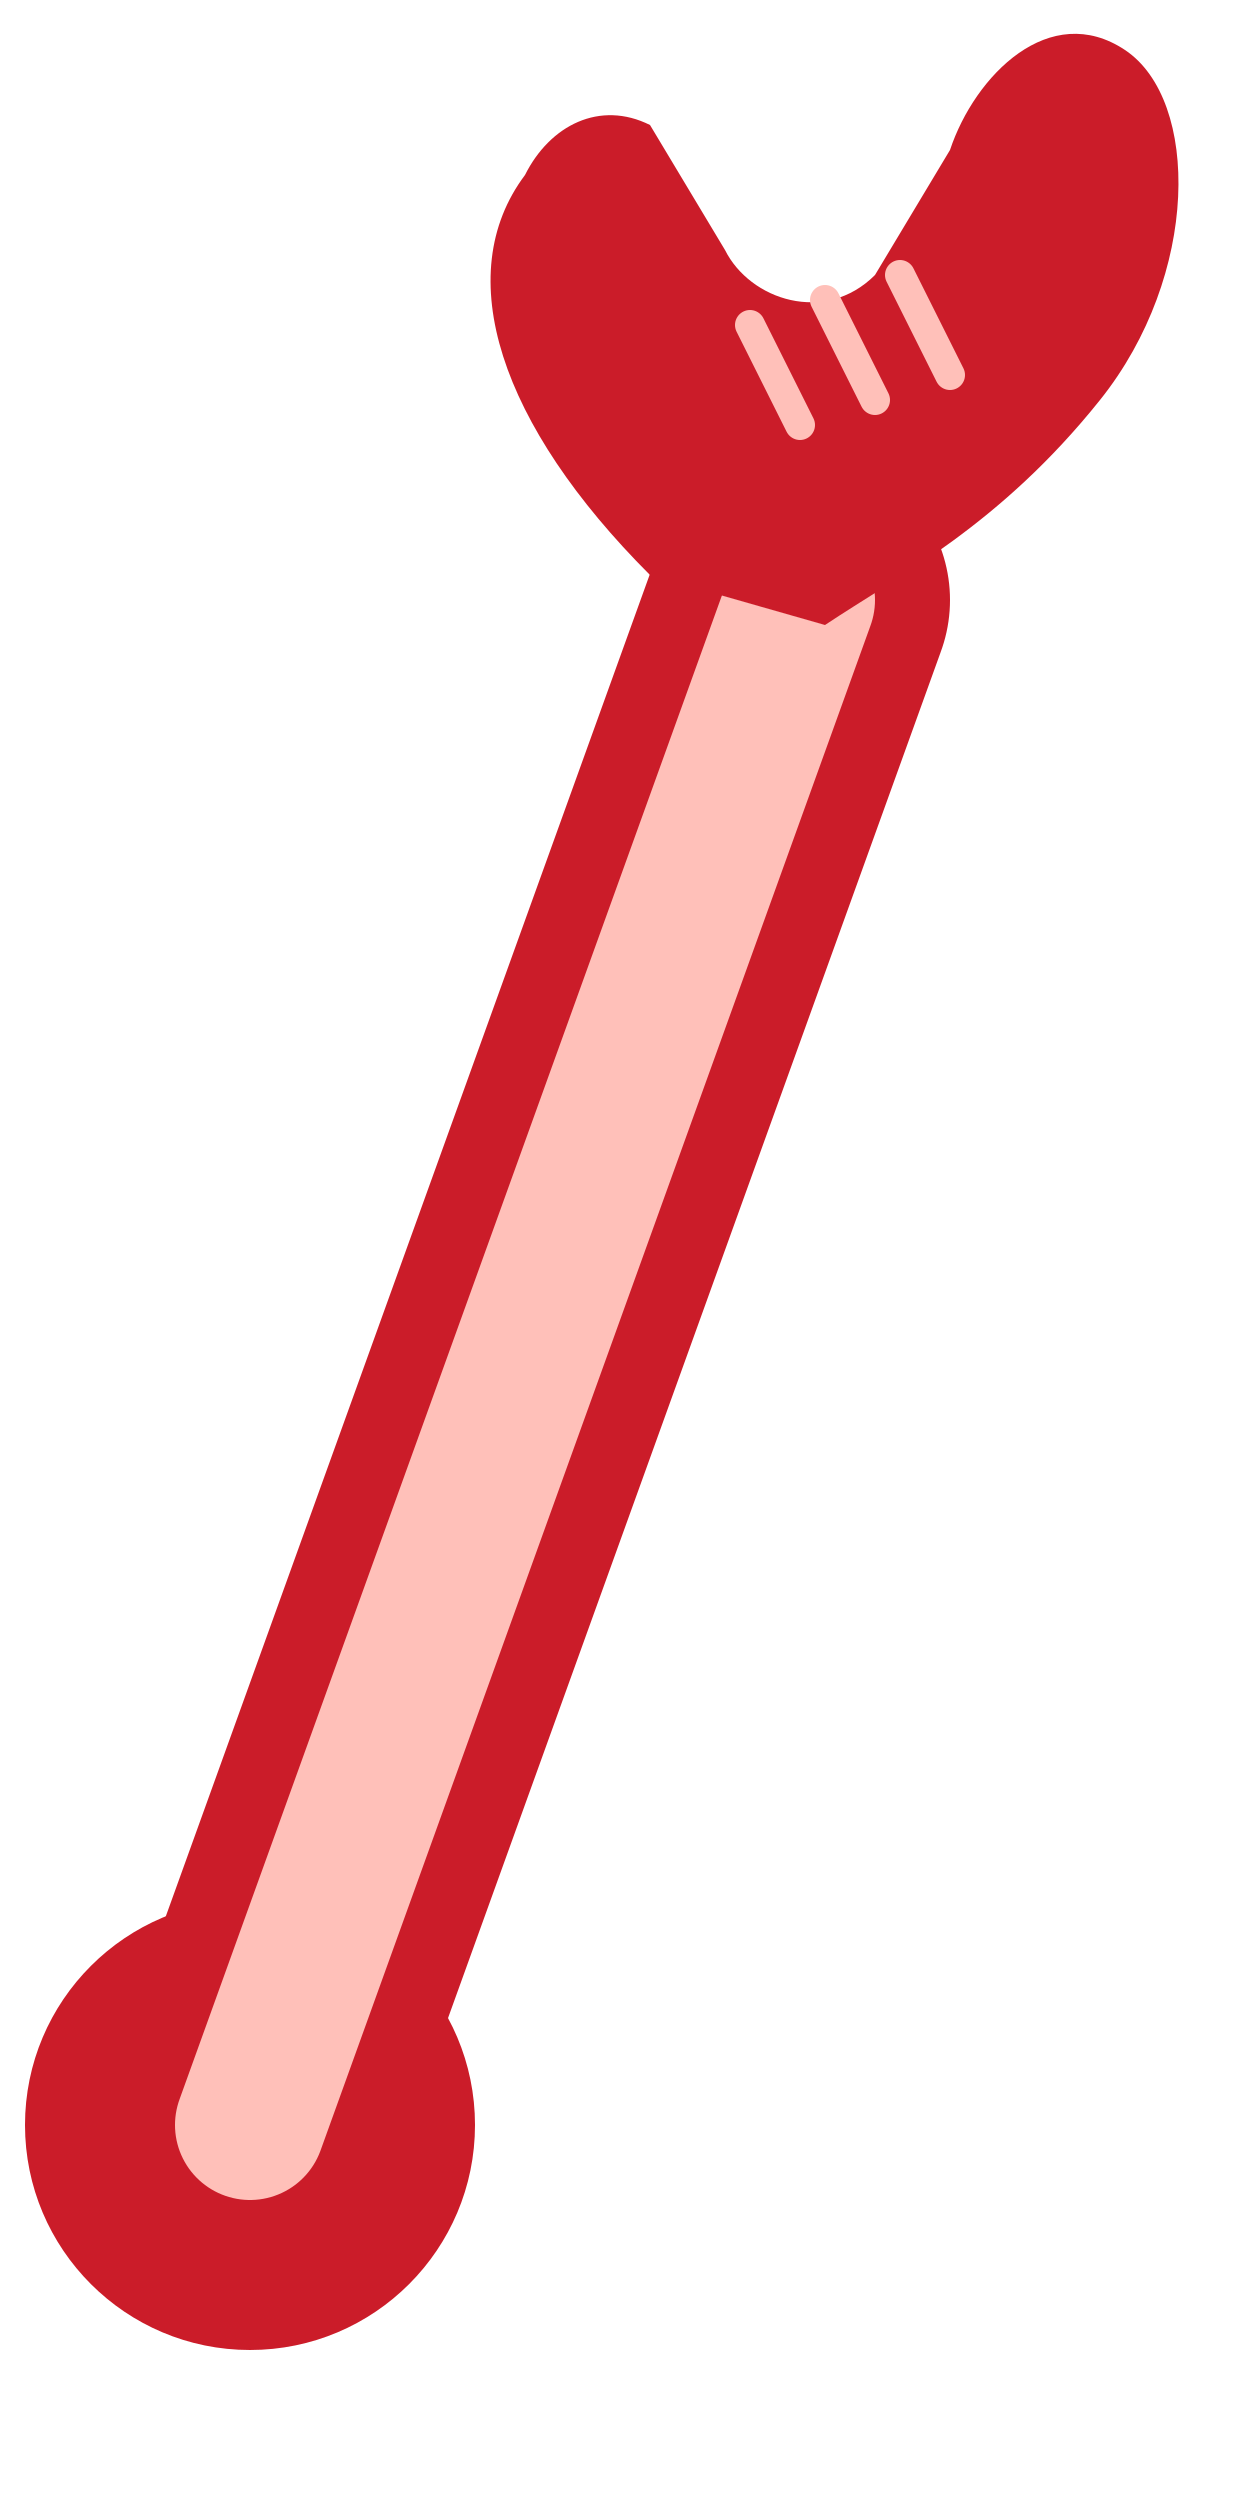
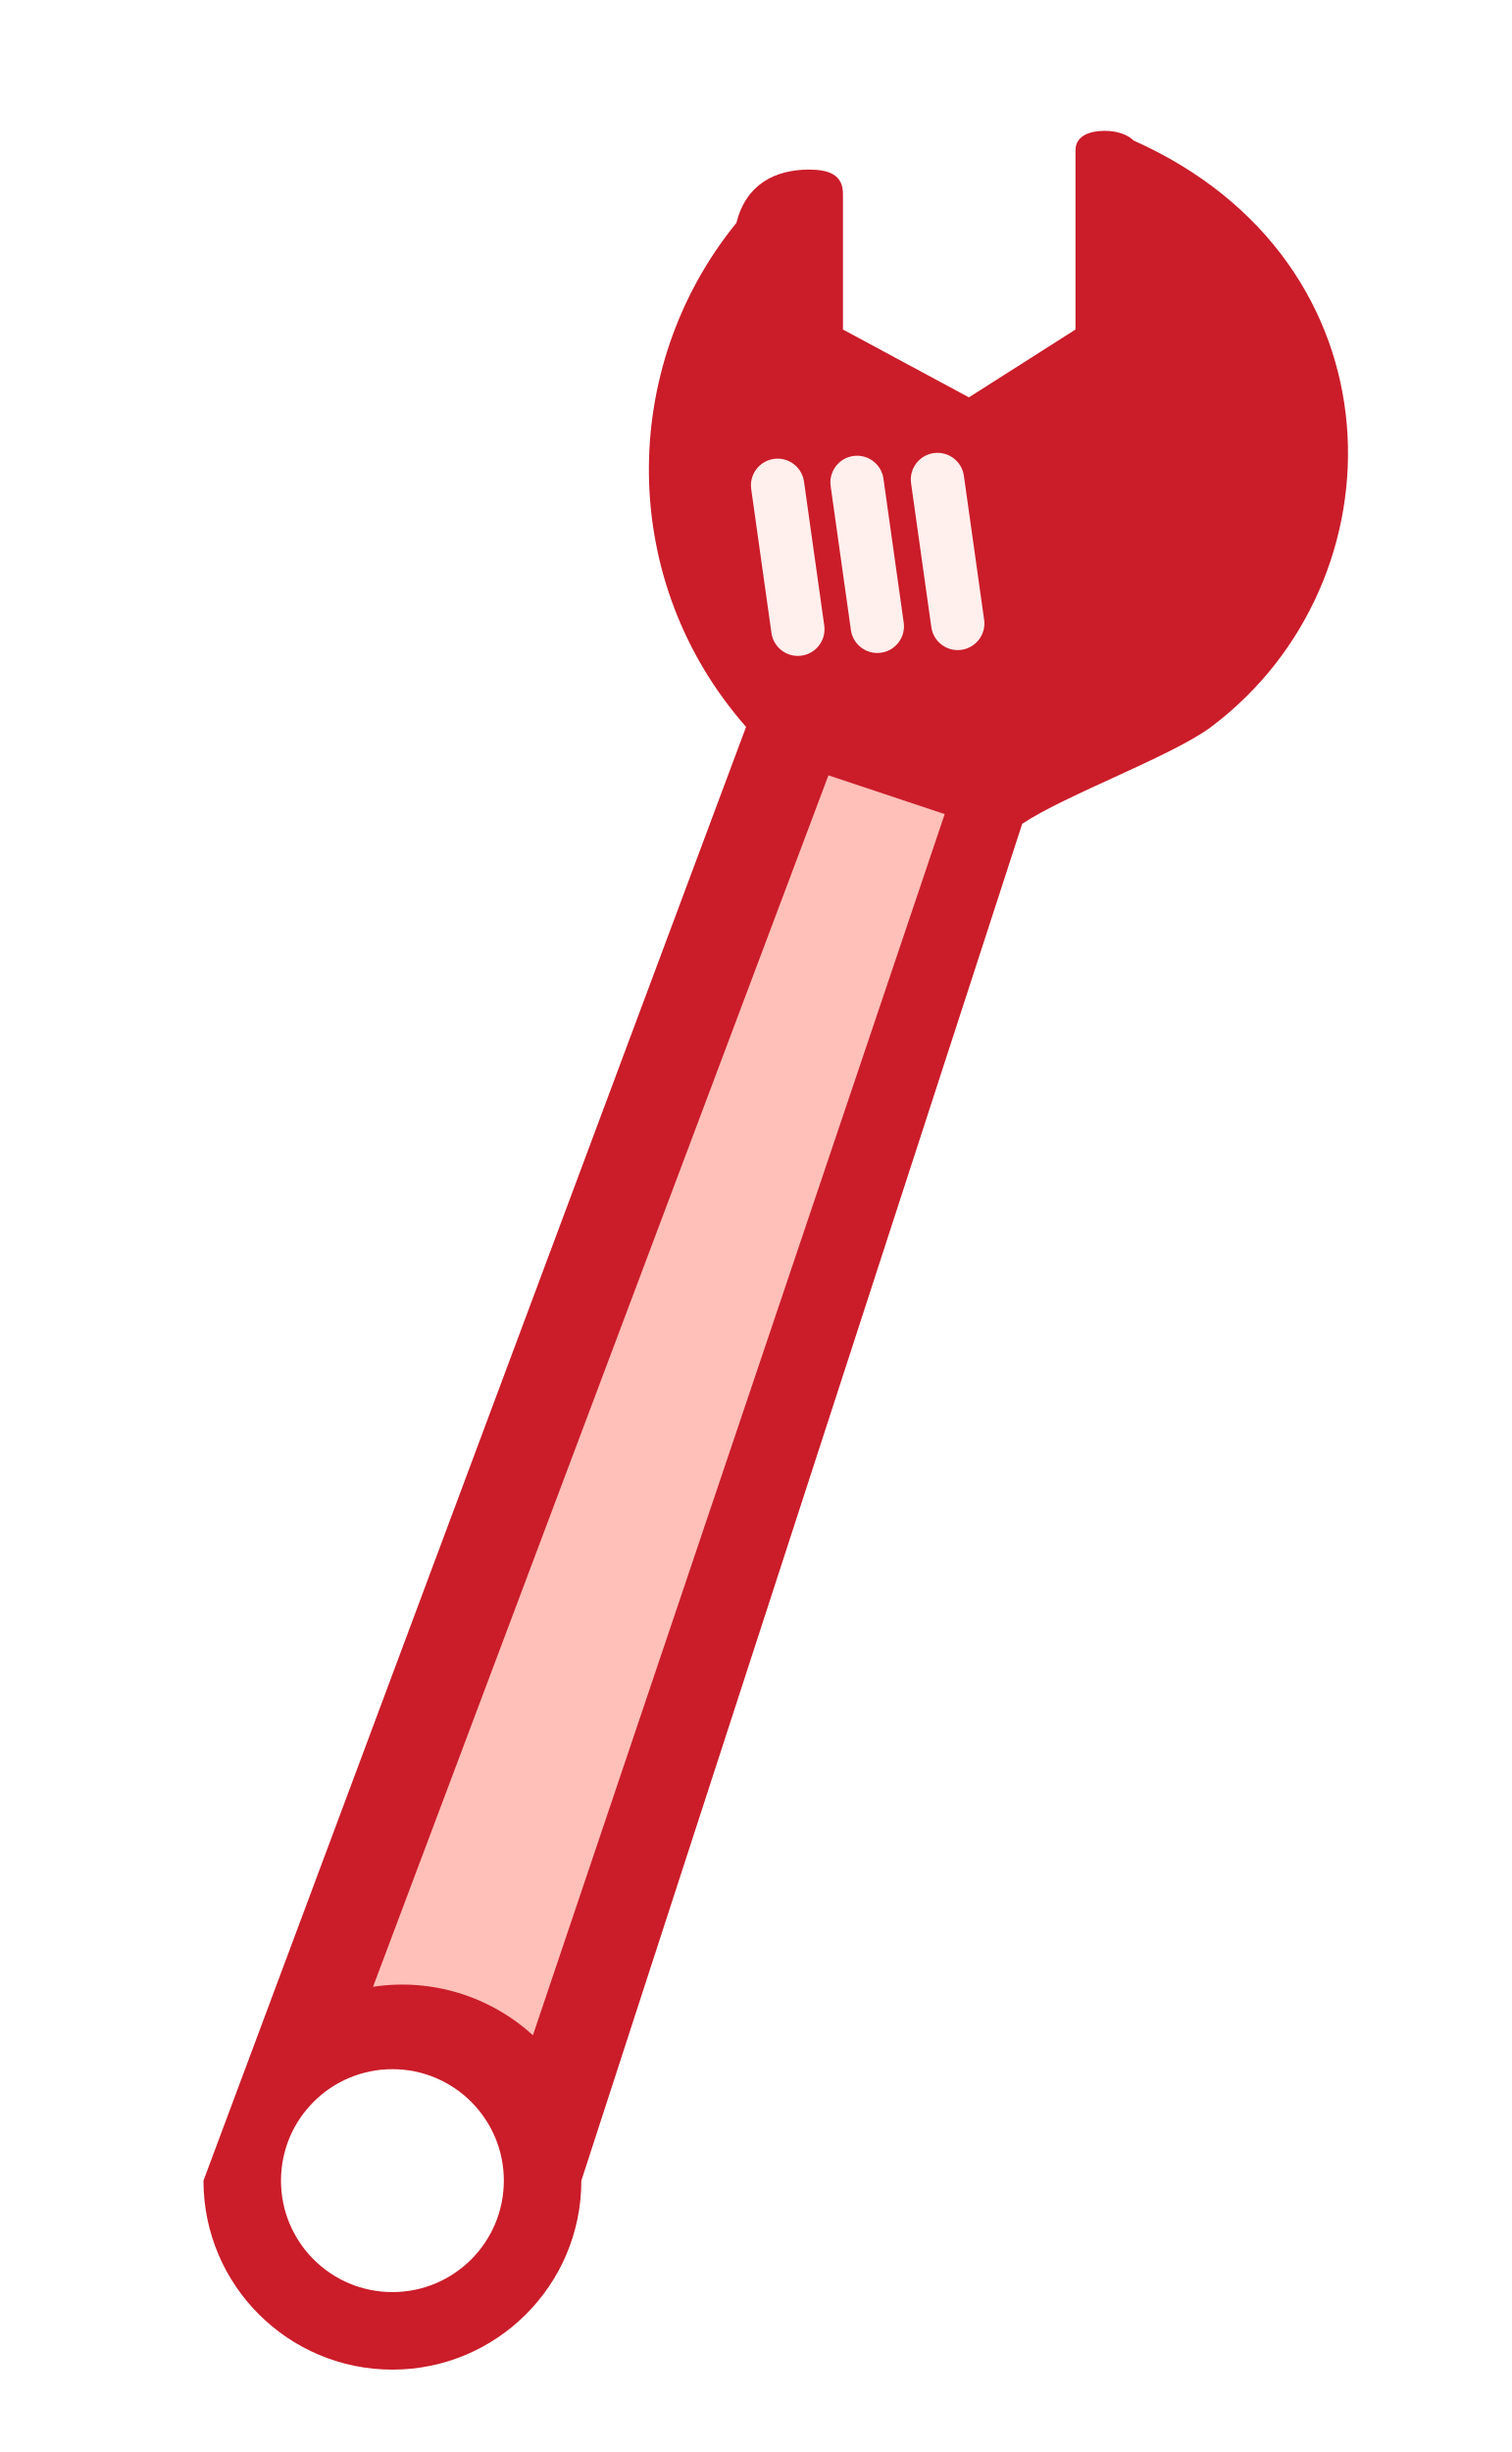
- <svg xmlns="http://www.w3.org/2000/svg" viewBox="0 0 50 100" fill="none">
-   <circle cx="10" cy="85" r="9" fill="#CB1C29" />
-   <circle cx="10" cy="85" r="4.5" fill="#C4D8F5" />
-   <line x1="10" y1="85" x2="32" y2="24" stroke="#CB1C29" stroke-width="12" stroke-linecap="round" />
-   <line x1="10" y1="85" x2="32" y2="24" stroke="#FFC0B9" stroke-width="6" stroke-linecap="round" />
-   <path d="M 26 23 C 20 17 18 11 21 7 C 22 5 24 4 26 5 L 29 10 C 30 12 33 13 35 11 L 38 6 C 39 3 42 0 45 2 C 48 4 48 11 44 16 C 40 21 36 23 33 25 Z" fill="#CB1C29" />
-   <line x1="30" y1="13" x2="32" y2="17" stroke="#FFC0B9" stroke-width="1.2" stroke-linecap="round" />
-   <line x1="33" y1="12" x2="35" y2="16" stroke="#FFC0B9" stroke-width="1.2" stroke-linecap="round" />
-   <line x1="36" y1="11" x2="38" y2="15" stroke="#FFC0B9" stroke-width="1.2" stroke-linecap="round" />
+ <svg xmlns="http://www.w3.org/2000/svg" viewBox="0 0 156 253" fill="none">
+   <path fill="#CB1C29" fill-rule="evenodd" d="     M 76 23     C 77 19, 80 17.5, 83.5 17.5     C 85.5 17.5, 87 18, 87 20     L 87 34     L 100 41     L 111 34     L 111 15.5     C 111 14, 112.5 13.5, 114 13.5     C 115.5 13.5, 116.5 14, 117 14.5     C 145 27, 145 60, 125 75     C 121 78, 110 82, 105.5 85     L 60 225     A 19.5 19.5 0 0 1 21 225     L 77 75     C 63.8 60, 63.8 38, 76 23     Z     M 40.5 213.5     A 11.5 11.5 0 1 0 40.5 236.5     A 11.5 11.5 0 1 0 40.5 213.5     Z   " />
+   <path fill="#FFC0B9" d="     M 85.5 80     L 97.5 84     L 55 210     A 20 20 0 0 0 38.5 205     Z   " />
+   <path fill="#FFEFED" d="     M 77.53 50.46 A 2.75 2.75 0 0 1 82.98 49.69 L 85.07 64.54 A 2.75 2.75 0 0 1 79.62 65.31 Z     M 85.73 50.16 A 2.75 2.75 0 0 1 91.18 49.39 L 93.27 64.24 A 2.75 2.75 0 0 1 87.82 65.01 Z     M 94.03 49.86 A 2.75 2.75 0 0 1 99.48 49.09 L 101.57 63.94 A 2.75 2.75 0 0 1 96.12 64.71 Z   " />
</svg>
